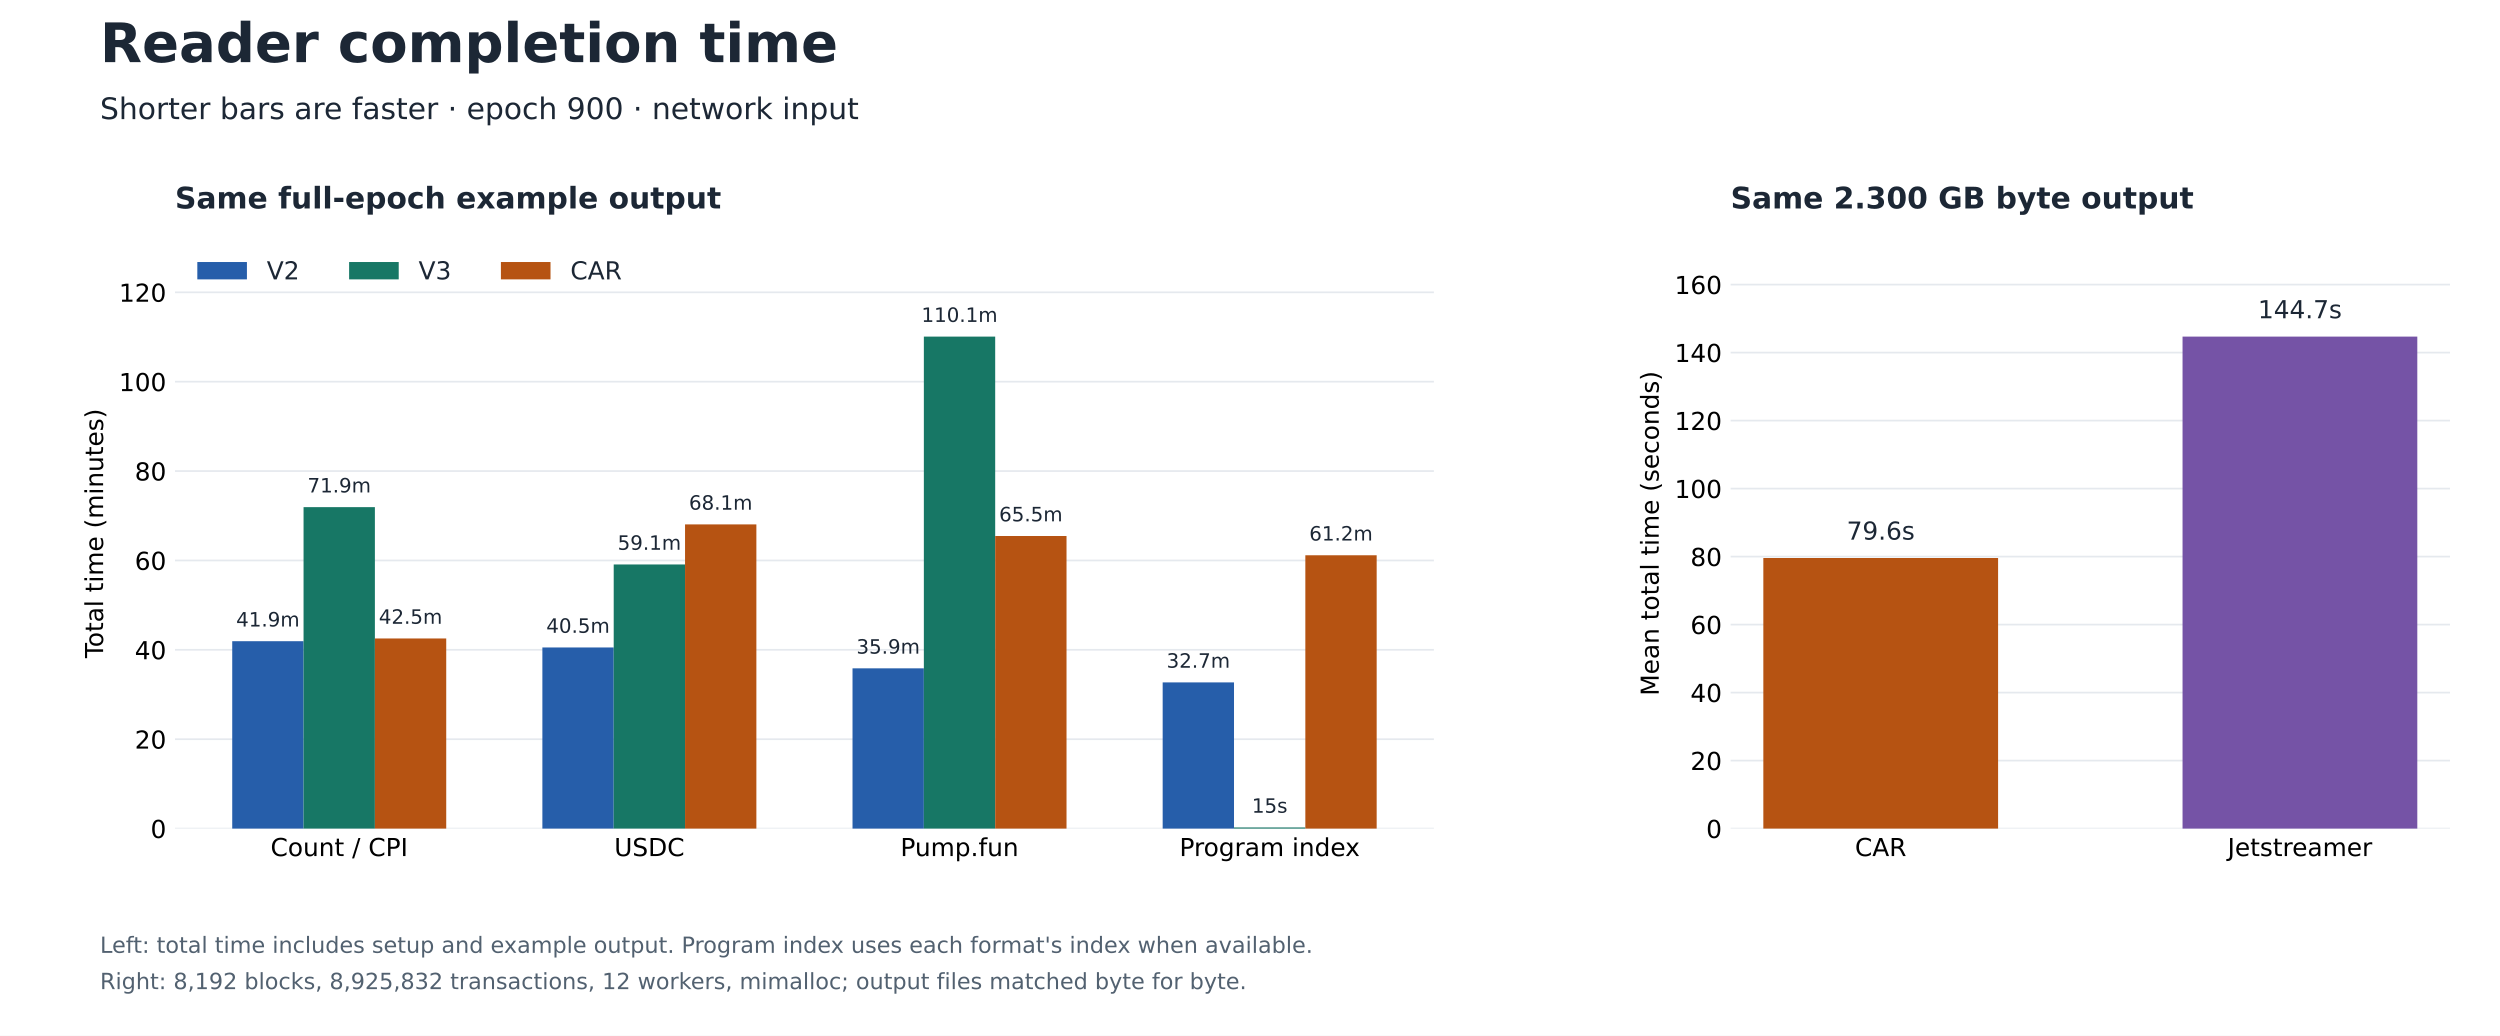
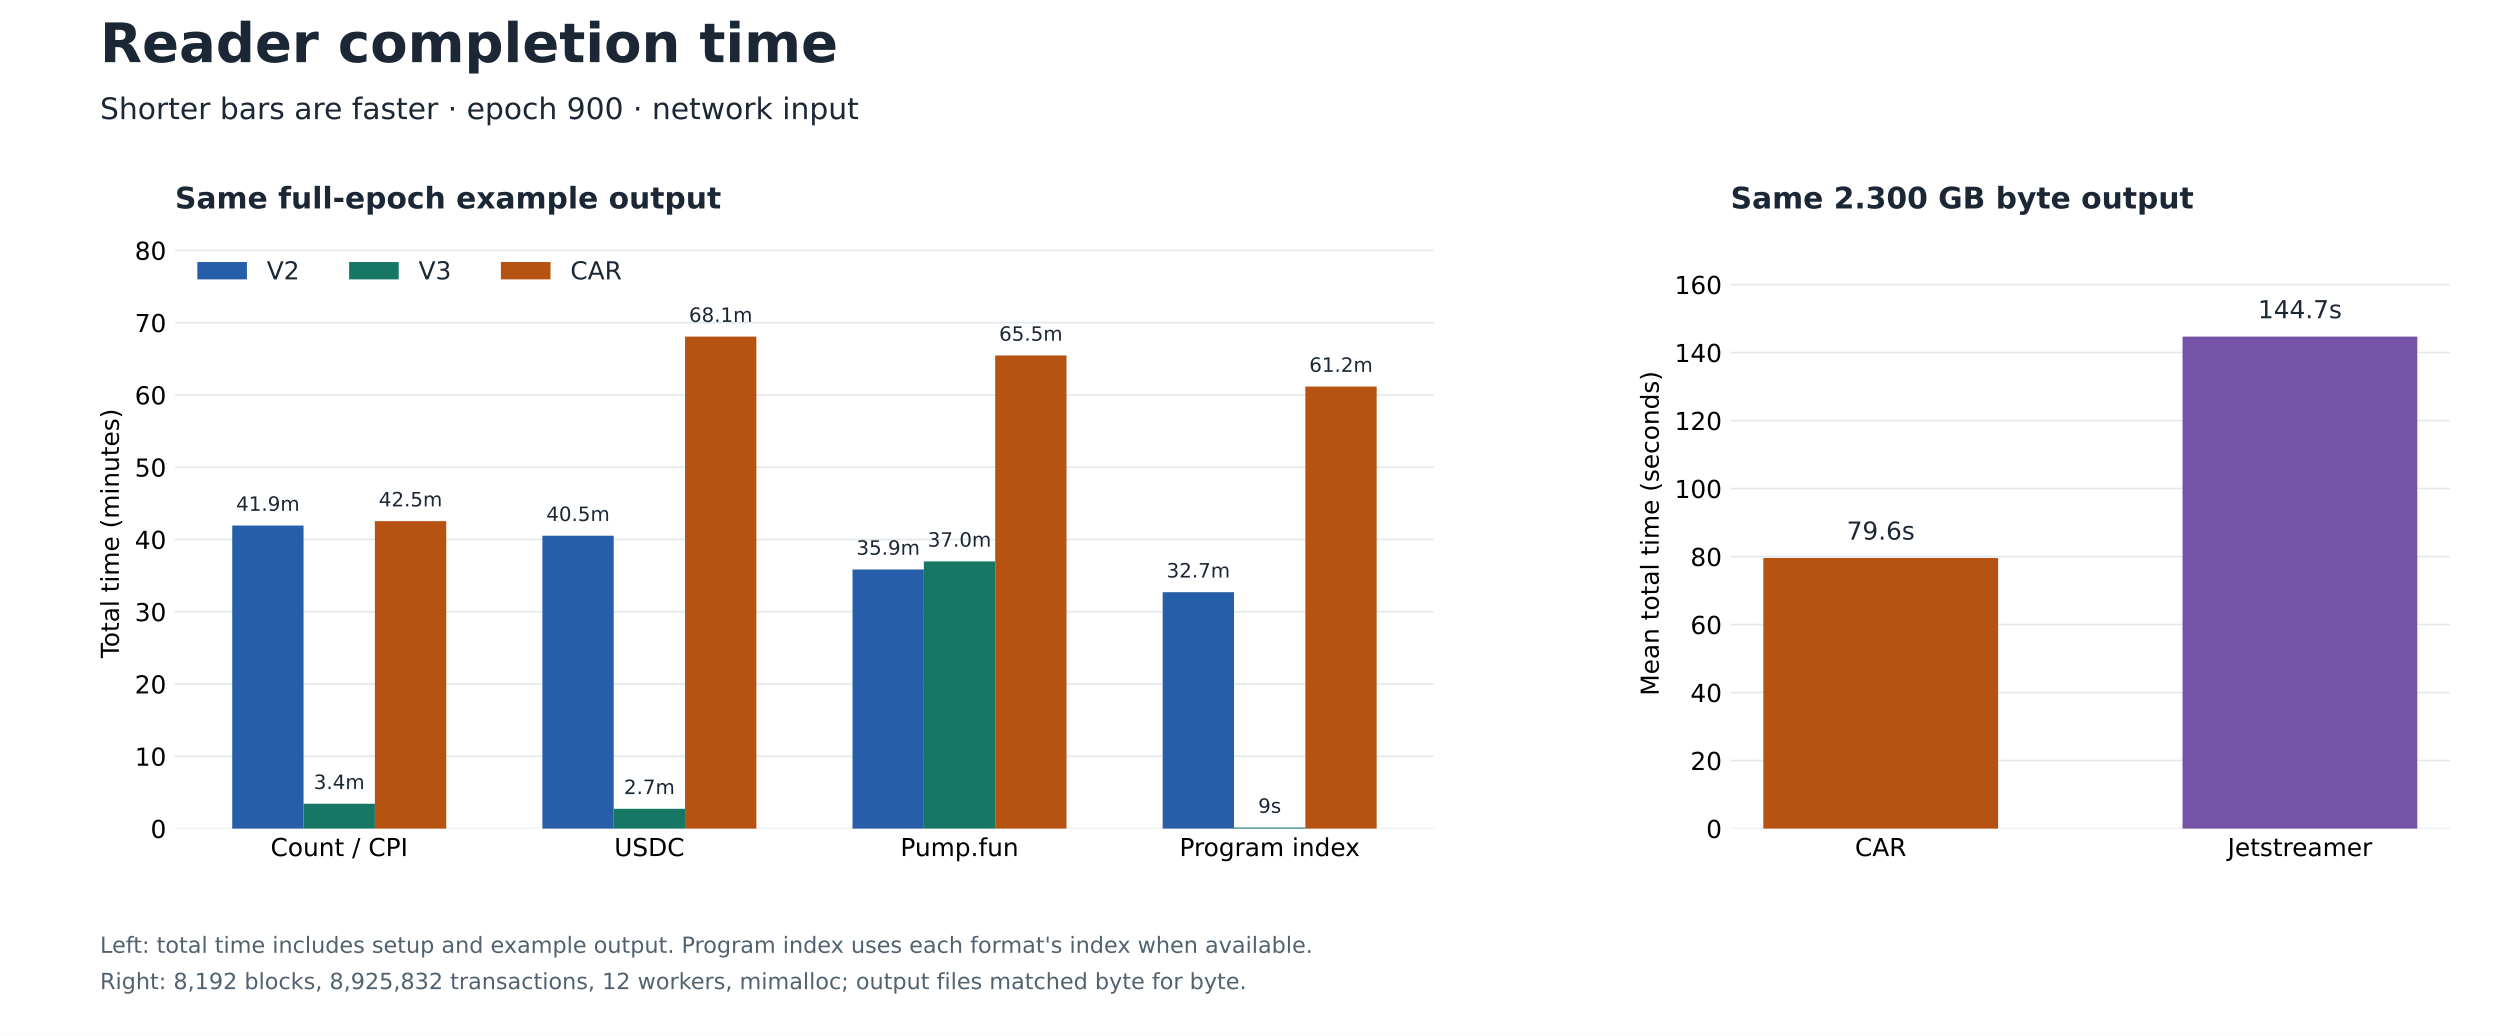
<svg xmlns="http://www.w3.org/2000/svg" width="1008pt" height="417.6pt" viewBox="0 0 1008 417.6" version="1.1">
  <defs>
    <style type="text/css">*{stroke-linejoin: round; stroke-linecap: butt}</style>
  </defs>
  <g id="figure_1">
    <g id="patch_1">
      <path d="M 0 417.6 L 1008 417.6 L 1008 0 L 0 0 z " style="fill: #ffffff" />
    </g>
    <g id="axes_1">
      <g id="patch_2">
        <path d="M 70.56 334.08 L 578.146 334.08 L 578.146 96.048 L 70.56 96.048 z " style="fill: #ffffff" />
      </g>
      <g id="matplotlib.axis_1">
        <g id="xtick_1">
          <g id="line2d_1" />
          <g id="text_1">
            <text style="font-size: 10px; font-family: 'DejaVu Sans'; text-anchor: middle" x="136.775" y="345.178" transform="rotate(-0 136.775 345.1777)">Count / CPI</text>
          </g>
        </g>
        <g id="xtick_2">
          <g id="line2d_2" />
          <g id="text_2">
            <text style="font-size: 10px; font-family: 'DejaVu Sans'; text-anchor: middle" x="261.827" y="345.178" transform="rotate(-0 261.8269 345.1777)">USDC</text>
          </g>
        </g>
        <g id="xtick_3">
          <g id="line2d_3" />
          <g id="text_3">
            <text style="font-size: 10px; font-family: 'DejaVu Sans'; text-anchor: middle" x="386.879" y="345.178" transform="rotate(-0 386.8788 345.1784)">Pump.fun</text>
          </g>
        </g>
        <g id="xtick_4">
          <g id="line2d_4" />
          <g id="text_4">
            <text style="font-size: 10px; font-family: 'DejaVu Sans'; text-anchor: middle" x="511.931" y="345.178" transform="rotate(-0 511.9308 345.1784)">Program index</text>
          </g>
        </g>
      </g>
      <g id="matplotlib.axis_2">
        <g id="ytick_1">
          <g id="line2d_5">
-             <path d="M 70.56 334.08 L 578.146 334.08 " clip-path="url(#p014b04f328)" style="fill: none; stroke: #e5e9ee; stroke-width: 0.7; stroke-linecap: square" />
+             <path d="M 70.56 334.08 L 578.146 334.08 " clip-path="url(#pd15c1b46ec)" style="fill: none; stroke: #e5e9ee; stroke-width: 0.7; stroke-linecap: square" />
          </g>
          <g id="line2d_6" />
          <g id="text_5">
            <text style="font-size: 10px; font-family: 'DejaVu Sans'; text-anchor: end" x="67.06" y="337.879" transform="rotate(-0 67.06 337.8788)">0</text>
          </g>
        </g>
        <g id="ytick_2">
          <g id="line2d_7">
-             <path d="M 70.56 298.044 L 578.146 298.044 " clip-path="url(#p014b04f328)" style="fill: none; stroke: #e5e9ee; stroke-width: 0.7; stroke-linecap: square" />
+             <path d="M 70.56 304.939 L 578.146 304.939 " clip-path="url(#pd15c1b46ec)" style="fill: none; stroke: #e5e9ee; stroke-width: 0.7; stroke-linecap: square" />
          </g>
          <g id="line2d_8" />
          <g id="text_6">
-             <text style="font-size: 10px; font-family: 'DejaVu Sans'; text-anchor: end" x="67.06" y="301.843" transform="rotate(-0 67.06 301.8427)">20</text>
+             <text style="font-size: 10px; font-family: 'DejaVu Sans'; text-anchor: end" x="67.06" y="308.738" transform="rotate(-0 67.06 308.7379)">10</text>
          </g>
        </g>
        <g id="ytick_3">
          <g id="line2d_9">
-             <path d="M 70.56 262.008 L 578.146 262.008 " clip-path="url(#p014b04f328)" style="fill: none; stroke: #e5e9ee; stroke-width: 0.7; stroke-linecap: square" />
+             <path d="M 70.56 275.798 L 578.146 275.798 " clip-path="url(#pd15c1b46ec)" style="fill: none; stroke: #e5e9ee; stroke-width: 0.7; stroke-linecap: square" />
          </g>
          <g id="line2d_10" />
          <g id="text_7">
-             <text style="font-size: 10px; font-family: 'DejaVu Sans'; text-anchor: end" x="67.06" y="265.807" transform="rotate(-0 67.06 265.8066)">40</text>
+             <text style="font-size: 10px; font-family: 'DejaVu Sans'; text-anchor: end" x="67.06" y="279.597" transform="rotate(-0 67.06 279.597)">20</text>
          </g>
        </g>
        <g id="ytick_4">
          <g id="line2d_11">
-             <path d="M 70.56 225.972 L 578.146 225.972 " clip-path="url(#p014b04f328)" style="fill: none; stroke: #e5e9ee; stroke-width: 0.7; stroke-linecap: square" />
+             <path d="M 70.56 246.657 L 578.146 246.657 " clip-path="url(#pd15c1b46ec)" style="fill: none; stroke: #e5e9ee; stroke-width: 0.7; stroke-linecap: square" />
          </g>
          <g id="line2d_12" />
          <g id="text_8">
-             <text style="font-size: 10px; font-family: 'DejaVu Sans'; text-anchor: end" x="67.06" y="229.77" transform="rotate(-0 67.06 229.7704)">60</text>
+             <text style="font-size: 10px; font-family: 'DejaVu Sans'; text-anchor: end" x="67.06" y="250.456" transform="rotate(-0 67.06 250.4561)">30</text>
          </g>
        </g>
        <g id="ytick_5">
          <g id="line2d_13">
-             <path d="M 70.56 189.935 L 578.146 189.935 " clip-path="url(#p014b04f328)" style="fill: none; stroke: #e5e9ee; stroke-width: 0.7; stroke-linecap: square" />
+             <path d="M 70.56 217.516 L 578.146 217.516 " clip-path="url(#pd15c1b46ec)" style="fill: none; stroke: #e5e9ee; stroke-width: 0.7; stroke-linecap: square" />
          </g>
          <g id="line2d_14" />
          <g id="text_9">
-             <text style="font-size: 10px; font-family: 'DejaVu Sans'; text-anchor: end" x="67.06" y="193.734" transform="rotate(-0 67.06 193.7343)">80</text>
+             <text style="font-size: 10px; font-family: 'DejaVu Sans'; text-anchor: end" x="67.06" y="221.315" transform="rotate(-0 67.06 221.3151)">40</text>
          </g>
        </g>
        <g id="ytick_6">
          <g id="line2d_15">
-             <path d="M 70.56 153.899 L 578.146 153.899 " clip-path="url(#p014b04f328)" style="fill: none; stroke: #e5e9ee; stroke-width: 0.7; stroke-linecap: square" />
+             <path d="M 70.56 188.375 L 578.146 188.375 " clip-path="url(#pd15c1b46ec)" style="fill: none; stroke: #e5e9ee; stroke-width: 0.7; stroke-linecap: square" />
          </g>
          <g id="line2d_16" />
          <g id="text_10">
-             <text style="font-size: 10px; font-family: 'DejaVu Sans'; text-anchor: end" x="67.06" y="157.698" transform="rotate(-0 67.06 157.6982)">100</text>
+             <text style="font-size: 10px; font-family: 'DejaVu Sans'; text-anchor: end" x="67.06" y="192.174" transform="rotate(-0 67.06 192.1742)">50</text>
          </g>
        </g>
        <g id="ytick_7">
          <g id="line2d_17">
-             <path d="M 70.56 117.863 L 578.146 117.863 " clip-path="url(#p014b04f328)" style="fill: none; stroke: #e5e9ee; stroke-width: 0.7; stroke-linecap: square" />
+             <path d="M 70.56 159.234 L 578.146 159.234 " clip-path="url(#pd15c1b46ec)" style="fill: none; stroke: #e5e9ee; stroke-width: 0.7; stroke-linecap: square" />
          </g>
          <g id="line2d_18" />
          <g id="text_11">
-             <text style="font-size: 10px; font-family: 'DejaVu Sans'; text-anchor: end" x="67.06" y="121.662" transform="rotate(-0 67.06 121.662)">120</text>
-           </g>
-         </g>
-         <g id="text_12">
-           <text style="font-size: 10px; font-family: 'DejaVu Sans'; text-anchor: middle" x="41.57" y="215.064" transform="rotate(-90 41.57016 215.064)">Total time (minutes)</text>
+             <text style="font-size: 10px; font-family: 'DejaVu Sans'; text-anchor: end" x="67.06" y="163.033" transform="rotate(-0 67.06 163.0333)">60</text>
+           </g>
+         </g>
+         <g id="ytick_8">
+           <g id="line2d_19">
+             <path d="M 70.56 130.094 L 578.146 130.094 " clip-path="url(#pd15c1b46ec)" style="fill: none; stroke: #e5e9ee; stroke-width: 0.7; stroke-linecap: square" />
+           </g>
+           <g id="line2d_20" />
+           <g id="text_12">
+             <text style="font-size: 10px; font-family: 'DejaVu Sans'; text-anchor: end" x="67.06" y="133.892" transform="rotate(-0 67.06 133.8924)">70</text>
+           </g>
+         </g>
+         <g id="ytick_9">
+           <g id="line2d_21">
+             <path d="M 70.56 100.953 L 578.146 100.953 " clip-path="url(#pd15c1b46ec)" style="fill: none; stroke: #e5e9ee; stroke-width: 0.7; stroke-linecap: square" />
+           </g>
+           <g id="line2d_22" />
+           <g id="text_13">
+             <text style="font-size: 10px; font-family: 'DejaVu Sans'; text-anchor: end" x="67.06" y="104.751" transform="rotate(-0 67.06 104.7515)">80</text>
+           </g>
+         </g>
+         <g id="text_14">
+           <text style="font-size: 10px; font-family: 'DejaVu Sans'; text-anchor: middle" x="47.933" y="215.064" transform="rotate(-90 47.93266 215.064)">Total time (minutes)</text>
        </g>
      </g>
      <g id="patch_3">
-         <path d="M 93.632 334.08 L 122.394 334.08 L 122.394 258.528 L 93.632 258.528 z " clip-path="url(#p014b04f328)" style="fill: #265eaa" />
+         <path d="M 93.632 334.08 L 122.394 334.08 L 122.394 211.888 L 93.632 211.888 z " clip-path="url(#pd15c1b46ec)" style="fill: #265eaa" />
      </g>
      <g id="patch_4">
-         <path d="M 218.684 334.08 L 247.446 334.08 L 247.446 261.071 L 218.684 261.071 z " clip-path="url(#p014b04f328)" style="fill: #265eaa" />
+         <path d="M 218.684 334.08 L 247.446 334.08 L 247.446 216.001 L 218.684 216.001 z " clip-path="url(#pd15c1b46ec)" style="fill: #265eaa" />
      </g>
      <g id="patch_5">
-         <path d="M 343.736 334.08 L 372.498 334.08 L 372.498 269.481 L 343.736 269.481 z " clip-path="url(#p014b04f328)" style="fill: #265eaa" />
+         <path d="M 343.736 334.08 L 372.498 334.08 L 372.498 229.604 L 343.736 229.604 z " clip-path="url(#pd15c1b46ec)" style="fill: #265eaa" />
      </g>
      <g id="patch_6">
-         <path d="M 468.788 334.08 L 497.55 334.08 L 497.55 275.154 L 468.788 275.154 z " clip-path="url(#p014b04f328)" style="fill: #265eaa" />
+         <path d="M 468.788 334.08 L 497.55 334.08 L 497.55 238.778 L 468.788 238.778 z " clip-path="url(#pd15c1b46ec)" style="fill: #265eaa" />
      </g>
      <g id="patch_7">
-         <path d="M 122.394 334.08 L 151.156 334.08 L 151.156 204.486 L 122.394 204.486 z " clip-path="url(#p014b04f328)" style="fill: #177765" />
+         <path d="M 122.394 334.08 L 151.156 334.08 L 151.156 324.061 L 122.394 324.061 z " clip-path="url(#pd15c1b46ec)" style="fill: #177765" />
      </g>
      <g id="patch_8">
-         <path d="M 247.446 334.08 L 276.208 334.08 L 276.208 227.604 L 247.446 227.604 z " clip-path="url(#p014b04f328)" style="fill: #177765" />
+         <path d="M 247.446 334.08 L 276.208 334.08 L 276.208 326.097 L 247.446 326.097 z " clip-path="url(#pd15c1b46ec)" style="fill: #177765" />
      </g>
      <g id="patch_9">
-         <path d="M 372.498 334.08 L 401.26 334.08 L 401.26 135.72 L 372.498 135.72 z " clip-path="url(#p014b04f328)" style="fill: #177765" />
+         <path d="M 372.498 334.08 L 401.26 334.08 L 401.26 226.356 L 372.498 226.356 z " clip-path="url(#pd15c1b46ec)" style="fill: #177765" />
      </g>
      <g id="patch_10">
-         <path d="M 497.55 334.08 L 526.312 334.08 L 526.312 333.63 L 497.55 333.63 z " clip-path="url(#p014b04f328)" style="fill: #177765" />
+         <path d="M 497.55 334.08 L 526.312 334.08 L 526.312 333.665 L 497.55 333.665 z " clip-path="url(#pd15c1b46ec)" style="fill: #177765" />
      </g>
      <g id="patch_11">
-         <path d="M 151.156 334.08 L 179.918 334.08 L 179.918 257.431 L 151.156 257.431 z " clip-path="url(#p014b04f328)" style="fill: #b65312" />
+         <path d="M 151.156 334.08 L 179.918 334.08 L 179.918 210.114 L 151.156 210.114 z " clip-path="url(#pd15c1b46ec)" style="fill: #b65312" />
      </g>
      <g id="patch_12">
-         <path d="M 276.208 334.08 L 304.97 334.08 L 304.97 211.432 L 276.208 211.432 z " clip-path="url(#p014b04f328)" style="fill: #b65312" />
+         <path d="M 276.208 334.08 L 304.97 334.08 L 304.97 135.72 L 276.208 135.72 z " clip-path="url(#pd15c1b46ec)" style="fill: #b65312" />
      </g>
      <g id="patch_13">
-         <path d="M 401.26 334.08 L 430.022 334.08 L 430.022 216.128 L 401.26 216.128 z " clip-path="url(#p014b04f328)" style="fill: #b65312" />
+         <path d="M 401.26 334.08 L 430.022 334.08 L 430.022 143.315 L 401.26 143.315 z " clip-path="url(#pd15c1b46ec)" style="fill: #b65312" />
      </g>
      <g id="patch_14">
-         <path d="M 526.312 334.08 L 555.074 334.08 L 555.074 223.88 L 526.312 223.88 z " clip-path="url(#p014b04f328)" style="fill: #b65312" />
-       </g>
-       <g id="text_13">
-         <text style="font-size: 8px; font-family: 'DejaVu Sans'; text-anchor: middle; fill: #1c2735" x="108.013" y="252.606" transform="rotate(-0 108.0131 252.6061)">41.9m</text>
-       </g>
-       <g id="text_14">
-         <text style="font-size: 8px; font-family: 'DejaVu Sans'; text-anchor: middle; fill: #1c2735" x="233.065" y="255.149" transform="rotate(-0 233.065 255.1492)">40.5m</text>
+         <path d="M 526.312 334.08 L 555.074 334.08 L 555.074 155.851 L 526.312 155.851 z " clip-path="url(#pd15c1b46ec)" style="fill: #b65312" />
      </g>
      <g id="text_15">
-         <text style="font-size: 8px; font-family: 'DejaVu Sans'; text-anchor: middle; fill: #1c2735" x="358.117" y="263.56" transform="rotate(-0 358.1169 263.5596)">35.9m</text>
+         <text style="font-size: 8px; font-family: 'DejaVu Sans'; text-anchor: middle; fill: #1c2735" x="108.013" y="205.967" transform="rotate(-0 108.0131 205.9666)">41.9m</text>
      </g>
      <g id="text_16">
-         <text style="font-size: 8px; font-family: 'DejaVu Sans'; text-anchor: middle; fill: #1c2735" x="483.169" y="269.232" transform="rotate(-0 483.1688 269.2319)">32.7m</text>
+         <text style="font-size: 8px; font-family: 'DejaVu Sans'; text-anchor: middle; fill: #1c2735" x="233.065" y="210.079" transform="rotate(-0 233.065 210.0795)">40.5m</text>
      </g>
      <g id="text_17">
-         <text style="font-size: 8px; font-family: 'DejaVu Sans'; text-anchor: middle; fill: #1c2735" x="136.775" y="198.564" transform="rotate(-0 136.775 198.5643)">71.9m</text>
+         <text style="font-size: 8px; font-family: 'DejaVu Sans'; text-anchor: middle; fill: #1c2735" x="358.117" y="223.682" transform="rotate(-0 358.1169 223.6819)">35.9m</text>
      </g>
      <g id="text_18">
-         <text style="font-size: 8px; font-family: 'DejaVu Sans'; text-anchor: middle; fill: #1c2735" x="261.827" y="221.682" transform="rotate(-0 261.8269 221.6821)">59.1m</text>
+         <text style="font-size: 8px; font-family: 'DejaVu Sans'; text-anchor: middle; fill: #1c2735" x="483.169" y="232.856" transform="rotate(-0 483.1688 232.8558)">32.7m</text>
      </g>
      <g id="text_19">
-         <text style="font-size: 8px; font-family: 'DejaVu Sans'; text-anchor: middle; fill: #1c2735" x="386.879" y="129.798" transform="rotate(-0 386.8788 129.7981)">110.1m</text>
+         <text style="font-size: 8px; font-family: 'DejaVu Sans'; text-anchor: middle; fill: #1c2735" x="136.775" y="318.14" transform="rotate(-0 136.775 318.1396)">3.4m</text>
      </g>
      <g id="text_20">
-         <text style="font-size: 8px; font-family: 'DejaVu Sans'; text-anchor: middle; fill: #1c2735" x="511.931" y="327.708" transform="rotate(-0 511.9308 327.7082)">15s</text>
+         <text style="font-size: 8px; font-family: 'DejaVu Sans'; text-anchor: middle; fill: #1c2735" x="261.827" y="320.175" transform="rotate(-0 261.8269 320.1748)">2.7m</text>
      </g>
      <g id="text_21">
-         <text style="font-size: 8px; font-family: 'DejaVu Sans'; text-anchor: middle; fill: #1c2735" x="165.537" y="251.509" transform="rotate(-0 165.5369 251.5091)">42.5m</text>
+         <text style="font-size: 8px; font-family: 'DejaVu Sans'; text-anchor: middle; fill: #1c2735" x="386.879" y="220.434" transform="rotate(-0 386.8788 220.4339)">37.0m</text>
      </g>
      <g id="text_22">
-         <text style="font-size: 8px; font-family: 'DejaVu Sans'; text-anchor: middle; fill: #1c2735" x="290.589" y="205.511" transform="rotate(-0 290.5889 205.5105)">68.1m</text>
+         <text style="font-size: 8px; font-family: 'DejaVu Sans'; text-anchor: middle; fill: #1c2735" x="511.931" y="327.743" transform="rotate(-0 511.9308 327.7427)">9s</text>
      </g>
      <g id="text_23">
-         <text style="font-size: 8px; font-family: 'DejaVu Sans'; text-anchor: middle; fill: #1c2735" x="415.641" y="210.206" transform="rotate(-0 415.6408 210.2064)">65.5m</text>
+         <text style="font-size: 8px; font-family: 'DejaVu Sans'; text-anchor: middle; fill: #1c2735" x="165.537" y="204.192" transform="rotate(-0 165.5369 204.1924)">42.5m</text>
      </g>
      <g id="text_24">
-         <text style="font-size: 8px; font-family: 'DejaVu Sans'; text-anchor: middle; fill: #1c2735" x="540.693" y="217.958" transform="rotate(-0 540.6927 217.958)">61.2m</text>
+         <text style="font-size: 8px; font-family: 'DejaVu Sans'; text-anchor: middle; fill: #1c2735" x="290.589" y="129.798" transform="rotate(-0 290.5889 129.7981)">68.1m</text>
      </g>
      <g id="text_25">
+         <text style="font-size: 8px; font-family: 'DejaVu Sans'; text-anchor: middle; fill: #1c2735" x="415.641" y="137.393" transform="rotate(-0 415.6408 137.3927)">65.5m</text>
+       </g>
+       <g id="text_26">
+         <text style="font-size: 8px; font-family: 'DejaVu Sans'; text-anchor: middle; fill: #1c2735" x="540.693" y="149.93" transform="rotate(-0 540.6927 149.9295)">61.2m</text>
+       </g>
+       <g id="text_27">
        <text style="font-weight: 700; font-size: 12px; font-family: 'DejaVu Sans'; text-anchor: start; fill: #1c2735" x="70.56" y="84.048" transform="rotate(-0 70.56 84.048)">Same full-epoch example output</text>
      </g>
      <g id="legend_1">
        <g id="patch_15">
          <path d="M 79.56 112.646 L 99.56 112.646 L 99.56 105.646 L 79.56 105.646 z " style="fill: #265eaa" />
        </g>
-         <g id="text_26">
+         <g id="text_28">
          <text style="font-size: 10px; font-family: 'DejaVu Sans'; text-anchor: start; fill: #1c2735" x="107.56" y="112.646" transform="rotate(-0 107.56 112.6464)">V2</text>
        </g>
        <g id="patch_16">
          <path d="M 140.763 112.646 L 160.763 112.646 L 160.763 105.646 L 140.763 105.646 z " style="fill: #177765" />
        </g>
-         <g id="text_27">
+         <g id="text_29">
          <text style="font-size: 10px; font-family: 'DejaVu Sans'; text-anchor: start; fill: #1c2735" x="168.763" y="112.646" transform="rotate(-0 168.7631 112.6464)">V3</text>
        </g>
        <g id="patch_17">
          <path d="M 201.966 112.646 L 221.966 112.646 L 221.966 105.646 L 201.966 105.646 z " style="fill: #b65312" />
        </g>
-         <g id="text_28">
+         <g id="text_30">
          <text style="font-size: 10px; font-family: 'DejaVu Sans'; text-anchor: start; fill: #1c2735" x="229.966" y="112.646" transform="rotate(-0 229.9663 112.6464)">CAR</text>
        </g>
      </g>
    </g>
    <g id="axes_2">
      <g id="patch_18">
        <path d="M 697.791 334.08 L 987.84 334.08 L 987.84 96.048 L 697.791 96.048 z " style="fill: #ffffff" />
      </g>
      <g id="matplotlib.axis_3">
        <g id="xtick_5">
-           <g id="line2d_19" />
-           <g id="text_29">
+           <g id="line2d_23" />
+           <g id="text_31">
            <text style="font-size: 10px; font-family: 'DejaVu Sans'; text-anchor: middle" x="758.302" y="345.178" transform="rotate(-0 758.3024 345.1777)">CAR</text>
          </g>
        </g>
        <g id="xtick_6">
-           <g id="line2d_20" />
-           <g id="text_30">
-             <text style="font-size: 10px; font-family: 'DejaVu Sans'; text-anchor: middle" x="927.329" y="345.178" transform="rotate(-0 927.3286 345.1777)">Jetstreamer</text>
-           </g>
-         </g>
-       </g>
-       <g id="matplotlib.axis_4">
-         <g id="ytick_8">
-           <g id="line2d_21">
-             <path d="M 697.791 334.08 L 987.84 334.08 " clip-path="url(#pd3eca7399b)" style="fill: none; stroke: #e5e9ee; stroke-width: 0.7; stroke-linecap: square" />
-           </g>
-           <g id="line2d_22" />
-           <g id="text_31">
-             <text style="font-size: 10px; font-family: 'DejaVu Sans'; text-anchor: end" x="694.291" y="337.879" transform="rotate(-0 694.291 337.8788)">0</text>
-           </g>
-         </g>
-         <g id="ytick_9">
-           <g id="line2d_23">
-             <path d="M 697.791 306.663 L 987.84 306.663 " clip-path="url(#pd3eca7399b)" style="fill: none; stroke: #e5e9ee; stroke-width: 0.7; stroke-linecap: square" />
-           </g>
          <g id="line2d_24" />
          <g id="text_32">
-             <text style="font-size: 10px; font-family: 'DejaVu Sans'; text-anchor: end" x="694.291" y="310.462" transform="rotate(-0 694.291 310.4621)">20</text>
-           </g>
-         </g>
+             <text style="font-size: 10px; font-family: 'DejaVu Sans'; text-anchor: middle" x="927.329" y="345.178" transform="rotate(-0 927.3286 345.1777)">Jetstreamer</text>
+           </g>
+         </g>
+       </g>
+       <g id="matplotlib.axis_4">
        <g id="ytick_10">
          <g id="line2d_25">
-             <path d="M 697.791 279.246 L 987.84 279.246 " clip-path="url(#pd3eca7399b)" style="fill: none; stroke: #e5e9ee; stroke-width: 0.7; stroke-linecap: square" />
+             <path d="M 697.791 334.08 L 987.84 334.08 " clip-path="url(#pc4845e4dac)" style="fill: none; stroke: #e5e9ee; stroke-width: 0.7; stroke-linecap: square" />
          </g>
          <g id="line2d_26" />
          <g id="text_33">
-             <text style="font-size: 10px; font-family: 'DejaVu Sans'; text-anchor: end" x="694.291" y="283.045" transform="rotate(-0 694.291 283.0453)">40</text>
+             <text style="font-size: 10px; font-family: 'DejaVu Sans'; text-anchor: end" x="694.291" y="337.879" transform="rotate(-0 694.291 337.8788)">0</text>
          </g>
        </g>
        <g id="ytick_11">
          <g id="line2d_27">
-             <path d="M 697.791 251.83 L 987.84 251.83 " clip-path="url(#pd3eca7399b)" style="fill: none; stroke: #e5e9ee; stroke-width: 0.7; stroke-linecap: square" />
+             <path d="M 697.791 306.663 L 987.84 306.663 " clip-path="url(#pc4845e4dac)" style="fill: none; stroke: #e5e9ee; stroke-width: 0.7; stroke-linecap: square" />
          </g>
          <g id="line2d_28" />
          <g id="text_34">
-             <text style="font-size: 10px; font-family: 'DejaVu Sans'; text-anchor: end" x="694.291" y="255.629" transform="rotate(-0 694.291 255.6285)">60</text>
+             <text style="font-size: 10px; font-family: 'DejaVu Sans'; text-anchor: end" x="694.291" y="310.462" transform="rotate(-0 694.291 310.4621)">20</text>
          </g>
        </g>
        <g id="ytick_12">
          <g id="line2d_29">
-             <path d="M 697.791 224.413 L 987.84 224.413 " clip-path="url(#pd3eca7399b)" style="fill: none; stroke: #e5e9ee; stroke-width: 0.7; stroke-linecap: square" />
+             <path d="M 697.791 279.246 L 987.84 279.246 " clip-path="url(#pc4845e4dac)" style="fill: none; stroke: #e5e9ee; stroke-width: 0.7; stroke-linecap: square" />
          </g>
          <g id="line2d_30" />
          <g id="text_35">
-             <text style="font-size: 10px; font-family: 'DejaVu Sans'; text-anchor: end" x="694.291" y="228.212" transform="rotate(-0 694.291 228.2117)">80</text>
+             <text style="font-size: 10px; font-family: 'DejaVu Sans'; text-anchor: end" x="694.291" y="283.045" transform="rotate(-0 694.291 283.0453)">40</text>
          </g>
        </g>
        <g id="ytick_13">
          <g id="line2d_31">
-             <path d="M 697.791 196.996 L 987.84 196.996 " clip-path="url(#pd3eca7399b)" style="fill: none; stroke: #e5e9ee; stroke-width: 0.7; stroke-linecap: square" />
+             <path d="M 697.791 251.83 L 987.84 251.83 " clip-path="url(#pc4845e4dac)" style="fill: none; stroke: #e5e9ee; stroke-width: 0.7; stroke-linecap: square" />
          </g>
          <g id="line2d_32" />
          <g id="text_36">
-             <text style="font-size: 10px; font-family: 'DejaVu Sans'; text-anchor: end" x="694.291" y="200.795" transform="rotate(-0 694.291 200.795)">100</text>
+             <text style="font-size: 10px; font-family: 'DejaVu Sans'; text-anchor: end" x="694.291" y="255.629" transform="rotate(-0 694.291 255.6285)">60</text>
          </g>
        </g>
        <g id="ytick_14">
          <g id="line2d_33">
-             <path d="M 697.791 169.579 L 987.84 169.579 " clip-path="url(#pd3eca7399b)" style="fill: none; stroke: #e5e9ee; stroke-width: 0.7; stroke-linecap: square" />
+             <path d="M 697.791 224.413 L 987.84 224.413 " clip-path="url(#pc4845e4dac)" style="fill: none; stroke: #e5e9ee; stroke-width: 0.7; stroke-linecap: square" />
          </g>
          <g id="line2d_34" />
          <g id="text_37">
-             <text style="font-size: 10px; font-family: 'DejaVu Sans'; text-anchor: end" x="694.291" y="173.378" transform="rotate(-0 694.291 173.3782)">120</text>
+             <text style="font-size: 10px; font-family: 'DejaVu Sans'; text-anchor: end" x="694.291" y="228.212" transform="rotate(-0 694.291 228.2117)">80</text>
          </g>
        </g>
        <g id="ytick_15">
          <g id="line2d_35">
-             <path d="M 697.791 142.163 L 987.84 142.163 " clip-path="url(#pd3eca7399b)" style="fill: none; stroke: #e5e9ee; stroke-width: 0.7; stroke-linecap: square" />
+             <path d="M 697.791 196.996 L 987.84 196.996 " clip-path="url(#pc4845e4dac)" style="fill: none; stroke: #e5e9ee; stroke-width: 0.7; stroke-linecap: square" />
          </g>
          <g id="line2d_36" />
          <g id="text_38">
-             <text style="font-size: 10px; font-family: 'DejaVu Sans'; text-anchor: end" x="694.291" y="145.961" transform="rotate(-0 694.291 145.9614)">140</text>
+             <text style="font-size: 10px; font-family: 'DejaVu Sans'; text-anchor: end" x="694.291" y="200.795" transform="rotate(-0 694.291 200.795)">100</text>
          </g>
        </g>
        <g id="ytick_16">
          <g id="line2d_37">
-             <path d="M 697.791 114.746 L 987.84 114.746 " clip-path="url(#pd3eca7399b)" style="fill: none; stroke: #e5e9ee; stroke-width: 0.7; stroke-linecap: square" />
+             <path d="M 697.791 169.579 L 987.84 169.579 " clip-path="url(#pc4845e4dac)" style="fill: none; stroke: #e5e9ee; stroke-width: 0.7; stroke-linecap: square" />
          </g>
          <g id="line2d_38" />
          <g id="text_39">
+             <text style="font-size: 10px; font-family: 'DejaVu Sans'; text-anchor: end" x="694.291" y="173.378" transform="rotate(-0 694.291 173.3782)">120</text>
+           </g>
+         </g>
+         <g id="ytick_17">
+           <g id="line2d_39">
+             <path d="M 697.791 142.163 L 987.84 142.163 " clip-path="url(#pc4845e4dac)" style="fill: none; stroke: #e5e9ee; stroke-width: 0.7; stroke-linecap: square" />
+           </g>
+           <g id="line2d_40" />
+           <g id="text_40">
+             <text style="font-size: 10px; font-family: 'DejaVu Sans'; text-anchor: end" x="694.291" y="145.961" transform="rotate(-0 694.291 145.9614)">140</text>
+           </g>
+         </g>
+         <g id="ytick_18">
+           <g id="line2d_41">
+             <path d="M 697.791 114.746 L 987.84 114.746 " clip-path="url(#pc4845e4dac)" style="fill: none; stroke: #e5e9ee; stroke-width: 0.7; stroke-linecap: square" />
+           </g>
+           <g id="line2d_42" />
+           <g id="text_41">
            <text style="font-size: 10px; font-family: 'DejaVu Sans'; text-anchor: end" x="694.291" y="118.545" transform="rotate(-0 694.291 118.5446)">160</text>
          </g>
        </g>
-         <g id="text_40">
+         <g id="text_42">
          <text style="font-size: 10px; font-family: 'DejaVu Sans'; text-anchor: middle" x="668.801" y="215.064" transform="rotate(-90 668.8011 215.064)">Mean total time (seconds)</text>
        </g>
      </g>
      <g id="patch_19">
-         <path d="M 710.975 334.08 L 805.63 334.08 L 805.63 224.986 L 710.975 224.986 z " clip-path="url(#pd3eca7399b)" style="fill: #b65312" />
+         <path d="M 710.975 334.08 L 805.63 334.08 L 805.63 224.986 L 710.975 224.986 z " clip-path="url(#pc4845e4dac)" style="fill: #b65312" />
      </g>
      <g id="patch_20">
-         <path d="M 880.001 334.08 L 974.656 334.08 L 974.656 135.72 L 880.001 135.72 z " clip-path="url(#pd3eca7399b)" style="fill: #7553a6" />
-       </g>
-       <g id="text_41">
+         <path d="M 880.001 334.08 L 974.656 334.08 L 974.656 135.72 L 880.001 135.72 z " clip-path="url(#pc4845e4dac)" style="fill: #7553a6" />
+       </g>
+       <g id="text_43">
        <text style="font-size: 10px; font-family: 'DejaVu Sans'; text-anchor: middle; fill: #1c2735" x="758.302" y="217.584" transform="rotate(-0 758.3024 217.5839)">79.6s</text>
      </g>
-       <g id="text_42">
+       <g id="text_44">
        <text style="font-size: 10px; font-family: 'DejaVu Sans'; text-anchor: middle; fill: #1c2735" x="927.329" y="128.318" transform="rotate(-0 927.3286 128.3177)">144.7s</text>
      </g>
-       <g id="text_43">
+       <g id="text_45">
        <text style="font-weight: 700; font-size: 12px; font-family: 'DejaVu Sans'; text-anchor: start; fill: #1c2735" x="697.791" y="84.048" transform="rotate(-0 697.791 84.048)">Same 2.300 GB byte output</text>
      </g>
    </g>
-     <g id="text_44">
+     <g id="text_46">
      <text style="font-weight: 700; font-size: 22px; font-family: 'DejaVu Sans'; text-anchor: start; fill: #1c2735" x="40.32" y="25.056" transform="rotate(-0 40.32 25.056)">Reader completion time</text>
    </g>
-     <g id="text_45">
+     <g id="text_47">
      <text style="font-size: 12px; font-family: 'DejaVu Sans'; text-anchor: start; fill: #1c2735" x="40.32" y="48.024" transform="rotate(-0 40.32 48.024)">Shorter bars are faster · epoch 900 · network input</text>
    </g>
-     <g id="text_46">
+     <g id="text_48">
      <text style="font-size: 9px; font-family: 'DejaVu Sans'; text-anchor: start; fill: #526170" x="40.32" y="384.192" transform="rotate(-0 40.32 384.192)">Left: total time includes setup and example output. Program index uses each format's index when available.</text>
    </g>
-     <g id="text_47">
+     <g id="text_49">
      <text style="font-size: 9px; font-family: 'DejaVu Sans'; text-anchor: start; fill: #526170" x="40.32" y="398.808" transform="rotate(-0 40.32 398.808)">Right: 8,192 blocks, 8,925,832 transactions, 12 workers, mimalloc; output files matched byte for byte.</text>
    </g>
  </g>
  <defs>
-     <clipPath id="p014b04f328">
+     <clipPath id="pd15c1b46ec">
      <rect x="70.56" y="96.048" width="507.586" height="238.032" />
    </clipPath>
-     <clipPath id="pd3eca7399b">
+     <clipPath id="pc4845e4dac">
      <rect x="697.791" y="96.048" width="290.049" height="238.032" />
    </clipPath>
  </defs>
</svg>
